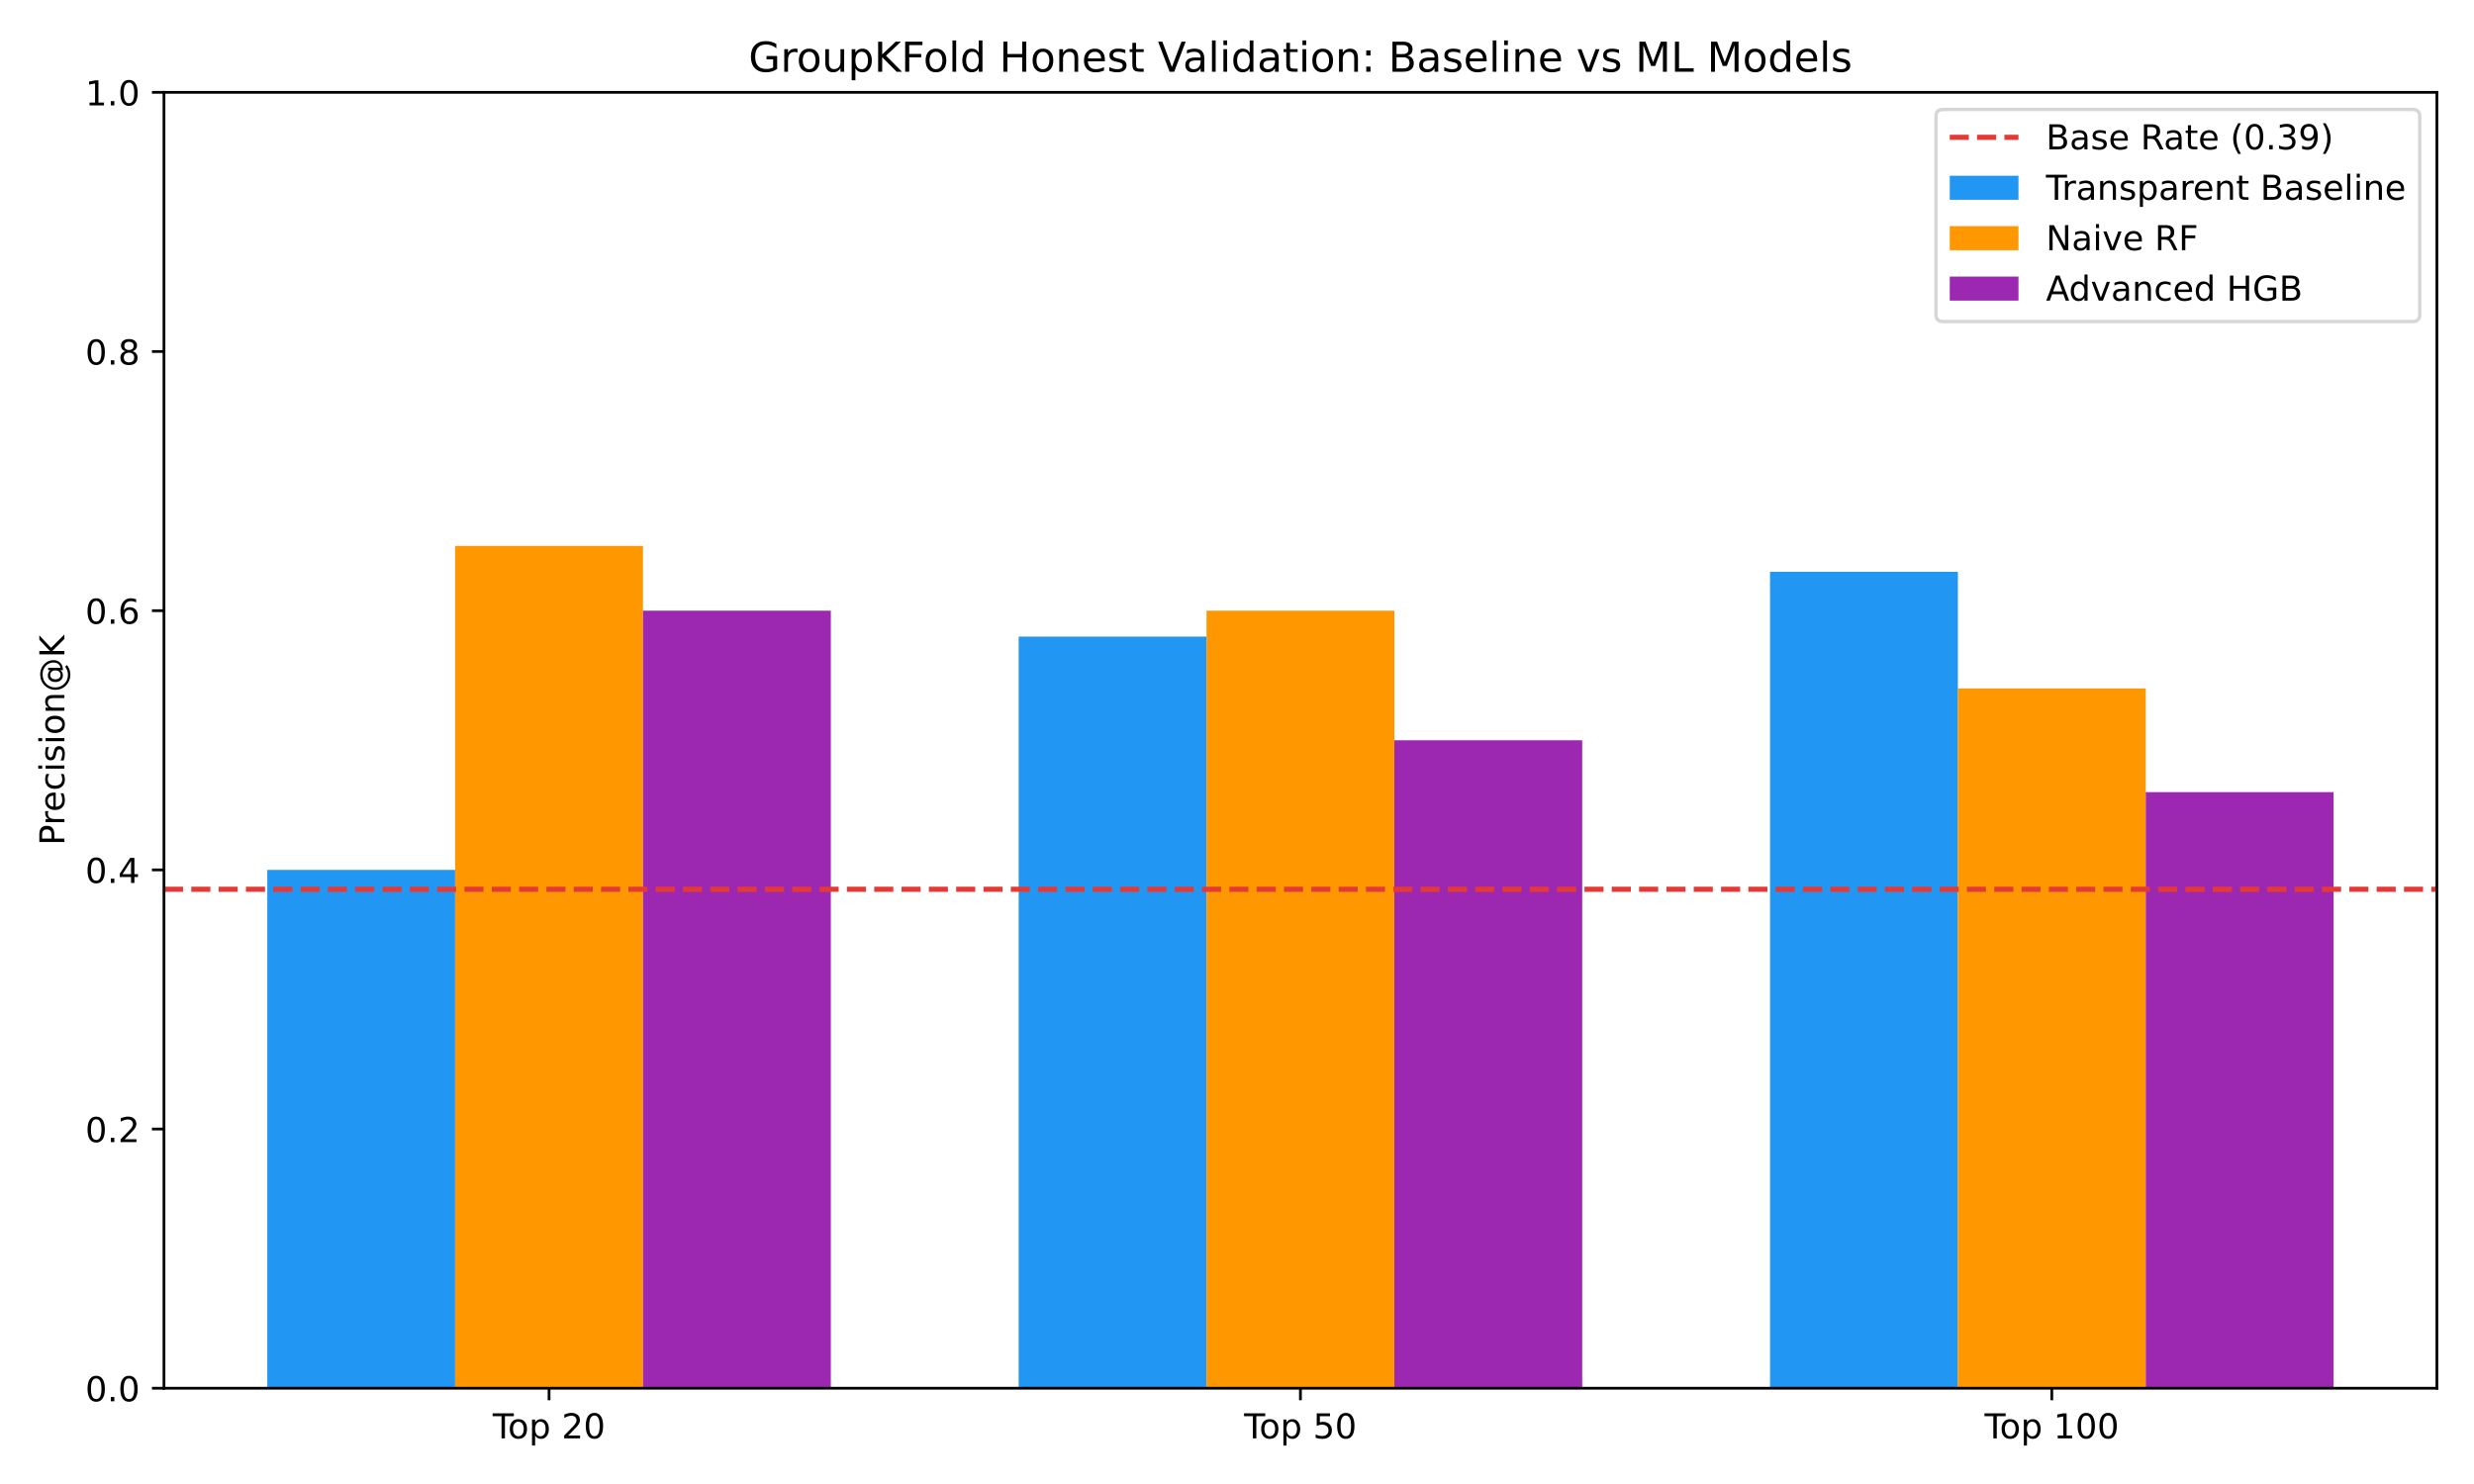
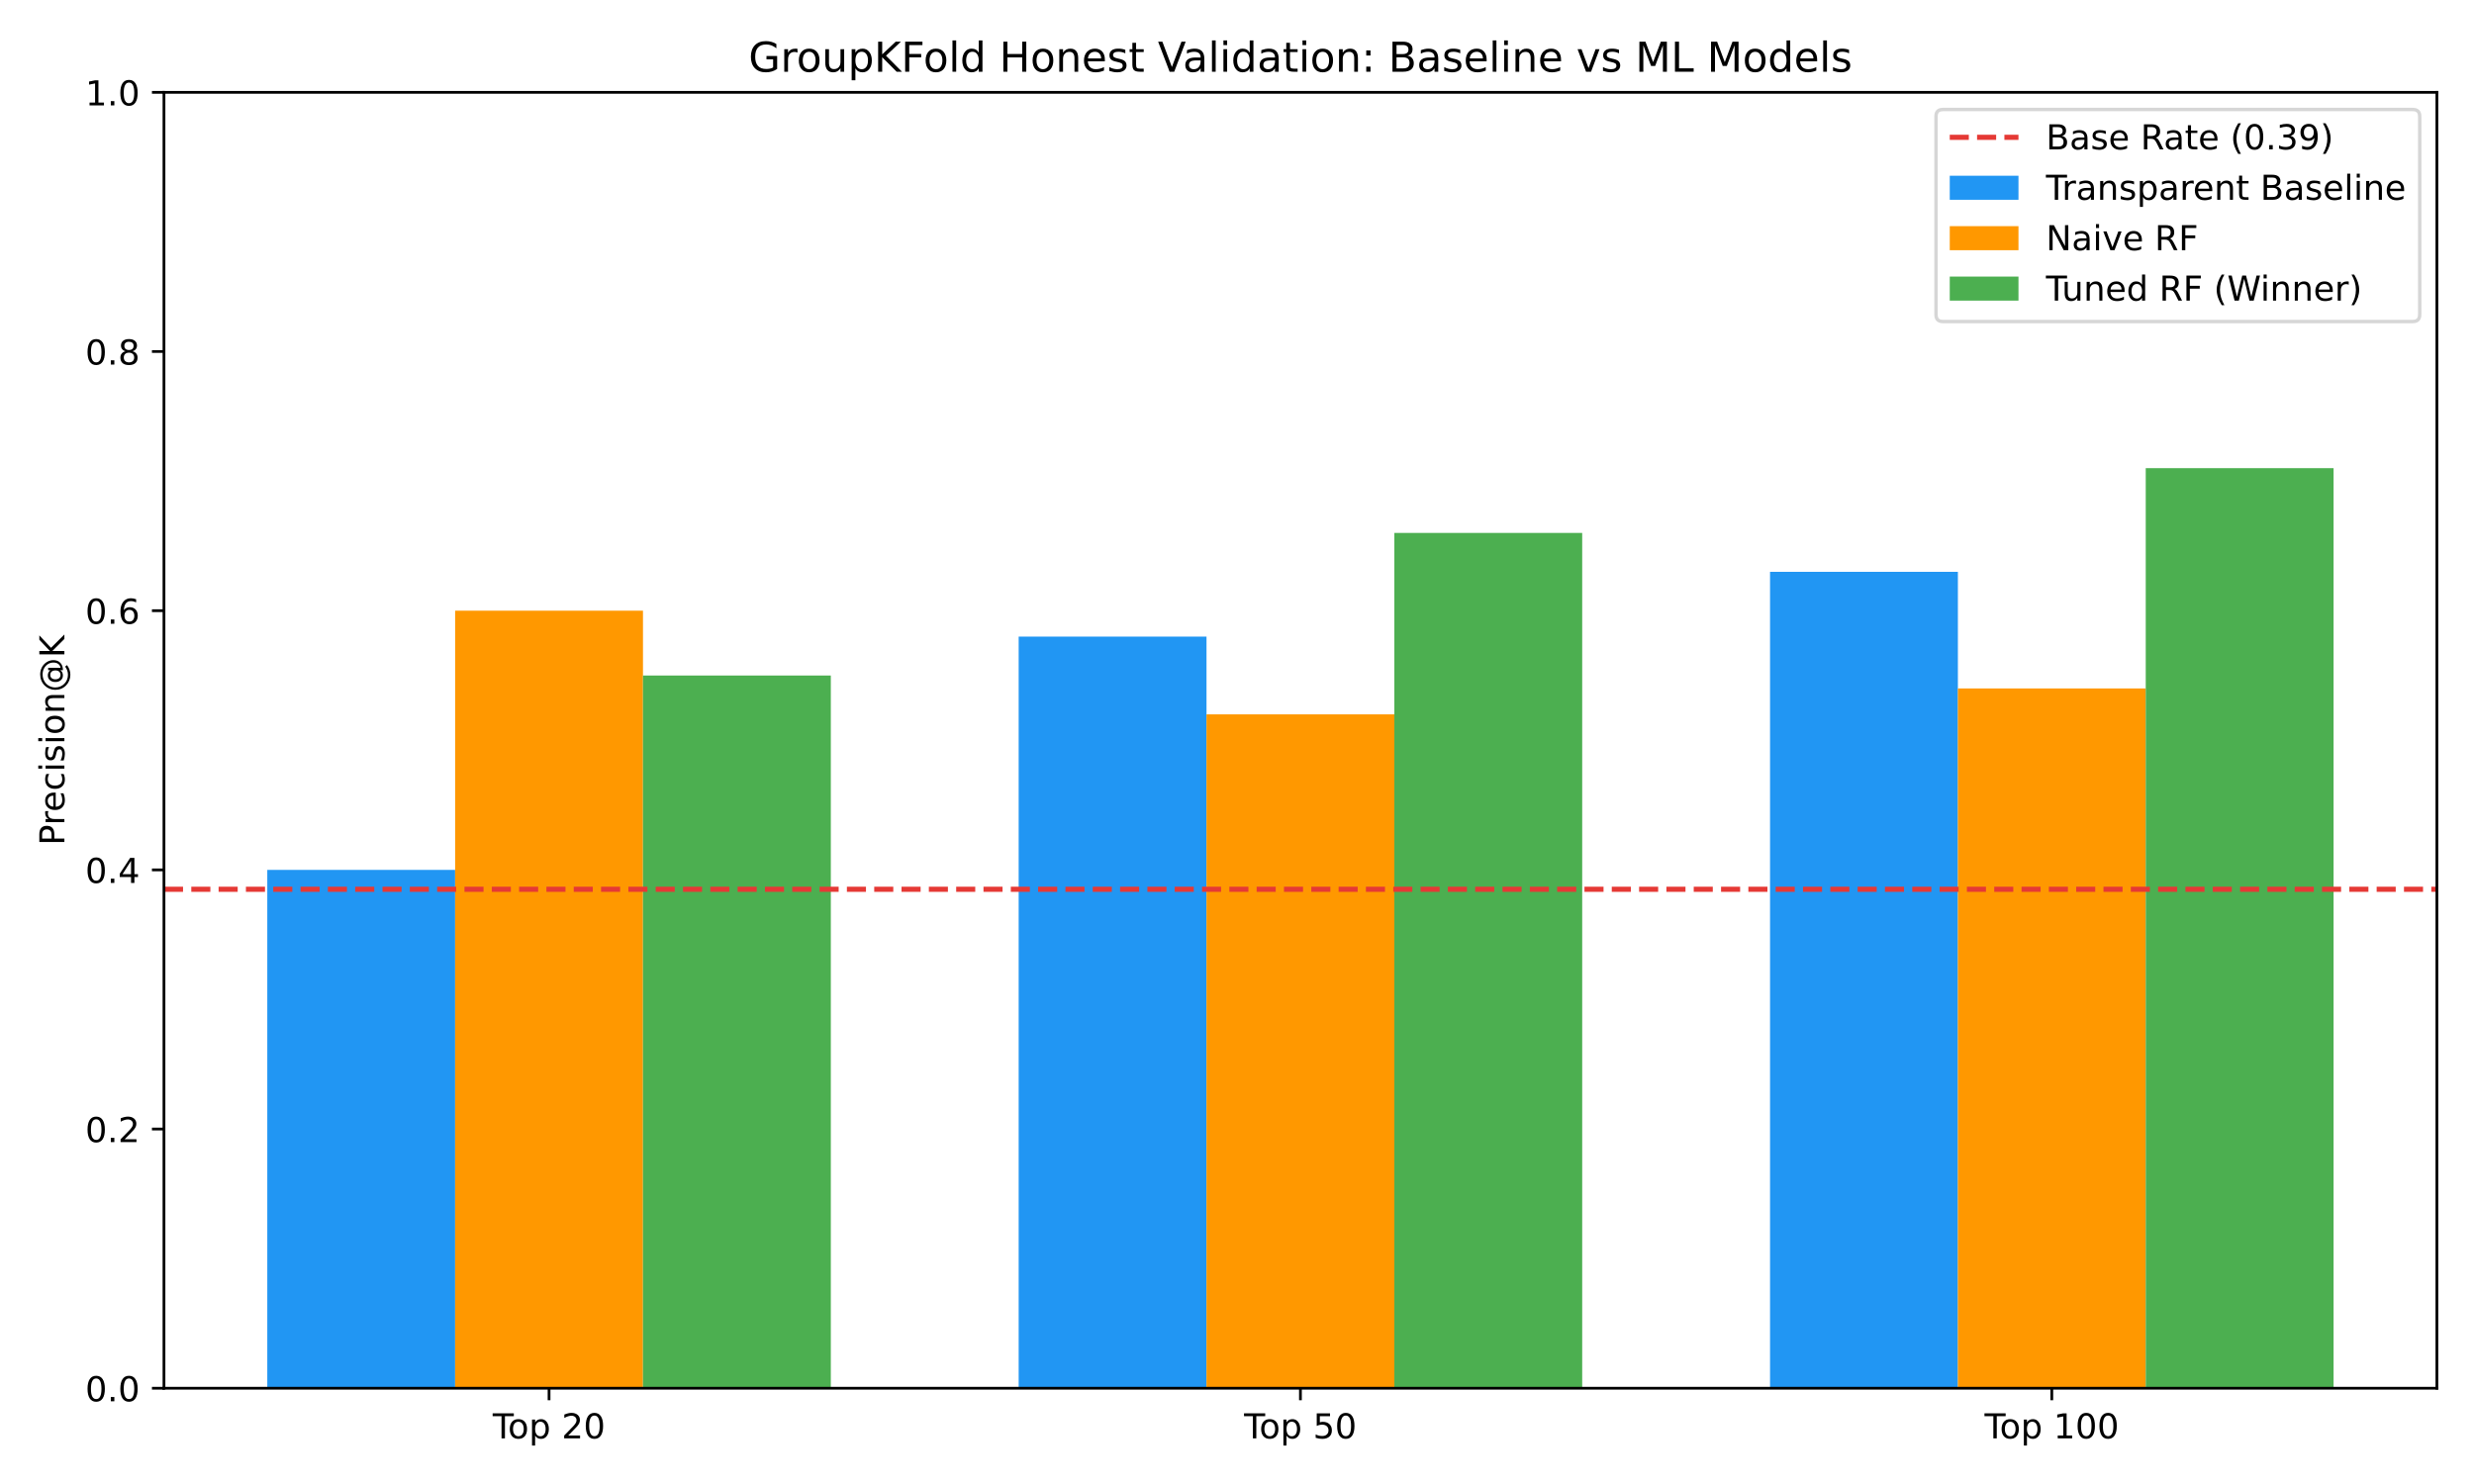
<svg xmlns="http://www.w3.org/2000/svg" xmlns:xlink="http://www.w3.org/1999/xlink" width="720pt" height="432pt" viewBox="0 0 720 432" version="1.1">
  <defs>
    <style type="text/css">*{stroke-linejoin: round; stroke-linecap: butt}</style>
  </defs>
  <g id="figure_1">
    <g id="patch_1">
      <path d="M 0 432  L 720 432  L 720 0  L 0 0  z " style="fill: #ffffff" />
    </g>
    <g id="axes_1">
      <g id="patch_2">
        <path d="M 47.72 404.12  L 709.2 404.12  L 709.2 26.88  L 47.72 26.88  z " style="fill: #ffffff" />
      </g>
      <g id="patch_3">
-         <path d="M 77.787 404.12  L 132.455 404.12  L 132.455 253.224  L 77.787 253.224  z " clip-path="url(#p6720d07860)" style="fill: #2196f3" />
+         <path d="M 77.787 404.12  L 132.455 404.12  L 132.455 253.224  L 77.787 253.224  z " clip-path="url(#p44893b37e2)" style="fill: #2196f3" />
      </g>
      <g id="patch_4">
-         <path d="M 296.458 404.12  L 351.126 404.12  L 351.126 185.321  L 296.458 185.321  z " clip-path="url(#p6720d07860)" style="fill: #2196f3" />
+         <path d="M 296.458 404.12  L 351.126 404.12  L 351.126 185.321  L 296.458 185.321  z " clip-path="url(#p44893b37e2)" style="fill: #2196f3" />
      </g>
      <g id="patch_5">
-         <path d="M 515.129 404.12  L 569.797 404.12  L 569.797 166.459  L 515.129 166.459  z " clip-path="url(#p6720d07860)" style="fill: #2196f3" />
+         <path d="M 515.129 404.12  L 569.797 404.12  L 569.797 166.459  L 515.129 166.459  z " clip-path="url(#p44893b37e2)" style="fill: #2196f3" />
      </g>
      <g id="patch_6">
-         <path d="M 132.455 404.12  L 187.123 404.12  L 187.123 158.914  L 132.455 158.914  z " clip-path="url(#p6720d07860)" style="fill: #ff9800" />
+         <path d="M 132.455 404.12  L 187.123 404.12  L 187.123 177.776  L 132.455 177.776  z " clip-path="url(#p44893b37e2)" style="fill: #ff9800" />
      </g>
      <g id="patch_7">
-         <path d="M 351.126 404.12  L 405.794 404.12  L 405.794 177.776  L 351.126 177.776  z " clip-path="url(#p6720d07860)" style="fill: #ff9800" />
+         <path d="M 351.126 404.12  L 405.794 404.12  L 405.794 207.955  L 351.126 207.955  z " clip-path="url(#p44893b37e2)" style="fill: #ff9800" />
      </g>
      <g id="patch_8">
-         <path d="M 569.797 404.12  L 624.465 404.12  L 624.465 200.41  L 569.797 200.41  z " clip-path="url(#p6720d07860)" style="fill: #ff9800" />
+         <path d="M 569.797 404.12  L 624.465 404.12  L 624.465 200.41  L 569.797 200.41  z " clip-path="url(#p44893b37e2)" style="fill: #ff9800" />
      </g>
      <g id="patch_9">
-         <path d="M 187.123 404.12  L 241.791 404.12  L 241.791 177.776  L 187.123 177.776  z " clip-path="url(#p6720d07860)" style="fill: #9c27b0" />
+         <path d="M 187.123 404.12  L 241.791 404.12  L 241.791 196.638  L 187.123 196.638  z " clip-path="url(#p44893b37e2)" style="fill: #4caf50" />
      </g>
      <g id="patch_10">
-         <path d="M 405.794 404.12  L 460.462 404.12  L 460.462 215.5  L 405.794 215.5  z " clip-path="url(#p6720d07860)" style="fill: #9c27b0" />
+         <path d="M 405.794 404.12  L 460.462 404.12  L 460.462 155.142  L 405.794 155.142  z " clip-path="url(#p44893b37e2)" style="fill: #4caf50" />
      </g>
      <g id="patch_11">
-         <path d="M 624.465 404.12  L 679.133 404.12  L 679.133 230.59  L 624.465 230.59  z " clip-path="url(#p6720d07860)" style="fill: #9c27b0" />
+         <path d="M 624.465 404.12  L 679.133 404.12  L 679.133 136.28  L 624.465 136.28  z " clip-path="url(#p44893b37e2)" style="fill: #4caf50" />
      </g>
      <g id="matplotlib.axis_1">
        <g id="xtick_1">
          <g id="line2d_1">
            <defs>
-               <path id="m9601012598" d="M 0 0  L 0 3.5  " style="stroke: #000000; stroke-width: 0.8" />
-             </defs>
-             <g>
-               <use xlink:href="#m9601012598" x="159.789" y="404.12" style="stroke: #000000; stroke-width: 0.8" />
+               <path id="m343d3f849c" d="M 0 0  L 0 3.5  " style="stroke: #000000; stroke-width: 0.8" />
+             </defs>
+             <g>
+               <use xlink:href="#m343d3f849c" x="159.789" y="404.12" style="stroke: #000000; stroke-width: 0.8" />
            </g>
          </g>
          <g id="text_1">
            <g transform="translate(143.3999 418.7184) scale(0.1 -0.1)">
              <defs>
                <path id="DejaVuSans-54" d="M -19 4666  L 3928 4666  L 3928 4134  L 2272 4134  L 2272 0  L 1638 0  L 1638 4134  L -19 4134  L -19 4666  z " transform="scale(0.015625)" />
                <path id="DejaVuSans-6f" d="M 1959 3097  Q 1497 3097 1228 2736  Q 959 2375 959 1747  Q 959 1119 1226 758  Q 1494 397 1959 397  Q 2419 397 2687 759  Q 2956 1122 2956 1747  Q 2956 2369 2687 2733  Q 2419 3097 1959 3097  z M 1959 3584  Q 2709 3584 3137 3096  Q 3566 2609 3566 1747  Q 3566 888 3137 398  Q 2709 -91 1959 -91  Q 1206 -91 779 398  Q 353 888 353 1747  Q 353 2609 779 3096  Q 1206 3584 1959 3584  z " transform="scale(0.015625)" />
                <path id="DejaVuSans-70" d="M 1159 525  L 1159 -1331  L 581 -1331  L 581 3500  L 1159 3500  L 1159 2969  Q 1341 3281 1617 3432  Q 1894 3584 2278 3584  Q 2916 3584 3314 3078  Q 3713 2572 3713 1747  Q 3713 922 3314 415  Q 2916 -91 2278 -91  Q 1894 -91 1617 61  Q 1341 213 1159 525  z M 3116 1747  Q 3116 2381 2855 2742  Q 2594 3103 2138 3103  Q 1681 3103 1420 2742  Q 1159 2381 1159 1747  Q 1159 1113 1420 752  Q 1681 391 2138 391  Q 2594 391 2855 752  Q 3116 1113 3116 1747  z " transform="scale(0.015625)" />
                <path id="DejaVuSans-20" transform="scale(0.015625)" />
                <path id="DejaVuSans-32" d="M 1228 531  L 3431 531  L 3431 0  L 469 0  L 469 531  Q 828 903 1448 1529  Q 2069 2156 2228 2338  Q 2531 2678 2651 2914  Q 2772 3150 2772 3378  Q 2772 3750 2511 3984  Q 2250 4219 1831 4219  Q 1534 4219 1204 4116  Q 875 4013 500 3803  L 500 4441  Q 881 4594 1212 4672  Q 1544 4750 1819 4750  Q 2544 4750 2975 4387  Q 3406 4025 3406 3419  Q 3406 3131 3298 2873  Q 3191 2616 2906 2266  Q 2828 2175 2409 1742  Q 1991 1309 1228 531  z " transform="scale(0.015625)" />
                <path id="DejaVuSans-30" d="M 2034 4250  Q 1547 4250 1301 3770  Q 1056 3291 1056 2328  Q 1056 1369 1301 889  Q 1547 409 2034 409  Q 2525 409 2770 889  Q 3016 1369 3016 2328  Q 3016 3291 2770 3770  Q 2525 4250 2034 4250  z M 2034 4750  Q 2819 4750 3233 4129  Q 3647 3509 3647 2328  Q 3647 1150 3233 529  Q 2819 -91 2034 -91  Q 1250 -91 836 529  Q 422 1150 422 2328  Q 422 3509 836 4129  Q 1250 4750 2034 4750  z " transform="scale(0.015625)" />
              </defs>
              <use xlink:href="#DejaVuSans-54" />
              <use xlink:href="#DejaVuSans-6f" transform="translate(44.08398 0)" />
              <use xlink:href="#DejaVuSans-70" transform="translate(105.2656 0)" />
              <use xlink:href="#DejaVuSans-20" transform="translate(168.7422 0)" />
              <use xlink:href="#DejaVuSans-32" transform="translate(200.5293 0)" />
              <use xlink:href="#DejaVuSans-30" transform="translate(264.1523 0)" />
            </g>
          </g>
        </g>
        <g id="xtick_2">
          <g id="line2d_2">
            <g>
-               <use xlink:href="#m9601012598" x="378.46" y="404.12" style="stroke: #000000; stroke-width: 0.8" />
+               <use xlink:href="#m343d3f849c" x="378.46" y="404.12" style="stroke: #000000; stroke-width: 0.8" />
            </g>
          </g>
          <g id="text_2">
            <g transform="translate(362.0709 418.7184) scale(0.1 -0.1)">
              <defs>
                <path id="DejaVuSans-35" d="M 691 4666  L 3169 4666  L 3169 4134  L 1269 4134  L 1269 2991  Q 1406 3038 1543 3061  Q 1681 3084 1819 3084  Q 2600 3084 3056 2656  Q 3513 2228 3513 1497  Q 3513 744 3044 326  Q 2575 -91 1722 -91  Q 1428 -91 1123 -41  Q 819 9 494 109  L 494 744  Q 775 591 1075 516  Q 1375 441 1709 441  Q 2250 441 2565 725  Q 2881 1009 2881 1497  Q 2881 1984 2565 2268  Q 2250 2553 1709 2553  Q 1456 2553 1204 2497  Q 953 2441 691 2322  L 691 4666  z " transform="scale(0.015625)" />
              </defs>
              <use xlink:href="#DejaVuSans-54" />
              <use xlink:href="#DejaVuSans-6f" transform="translate(44.08398 0)" />
              <use xlink:href="#DejaVuSans-70" transform="translate(105.2656 0)" />
              <use xlink:href="#DejaVuSans-20" transform="translate(168.7422 0)" />
              <use xlink:href="#DejaVuSans-35" transform="translate(200.5293 0)" />
              <use xlink:href="#DejaVuSans-30" transform="translate(264.1523 0)" />
            </g>
          </g>
        </g>
        <g id="xtick_3">
          <g id="line2d_3">
            <g>
-               <use xlink:href="#m9601012598" x="597.131" y="404.12" style="stroke: #000000; stroke-width: 0.8" />
+               <use xlink:href="#m343d3f849c" x="597.131" y="404.12" style="stroke: #000000; stroke-width: 0.8" />
            </g>
          </g>
          <g id="text_3">
            <g transform="translate(577.5608 418.7184) scale(0.1 -0.1)">
              <defs>
                <path id="DejaVuSans-31" d="M 794 531  L 1825 531  L 1825 4091  L 703 3866  L 703 4441  L 1819 4666  L 2450 4666  L 2450 531  L 3481 531  L 3481 0  L 794 0  L 794 531  z " transform="scale(0.015625)" />
              </defs>
              <use xlink:href="#DejaVuSans-54" />
              <use xlink:href="#DejaVuSans-6f" transform="translate(44.08398 0)" />
              <use xlink:href="#DejaVuSans-70" transform="translate(105.2656 0)" />
              <use xlink:href="#DejaVuSans-20" transform="translate(168.7422 0)" />
              <use xlink:href="#DejaVuSans-31" transform="translate(200.5293 0)" />
              <use xlink:href="#DejaVuSans-30" transform="translate(264.1523 0)" />
              <use xlink:href="#DejaVuSans-30" transform="translate(327.7754 0)" />
            </g>
          </g>
        </g>
      </g>
      <g id="matplotlib.axis_2">
        <g id="ytick_1">
          <g id="line2d_4">
            <defs>
-               <path id="me14767ddeb" d="M 0 0  L -3.5 0  " style="stroke: #000000; stroke-width: 0.8" />
-             </defs>
-             <g>
-               <use xlink:href="#me14767ddeb" x="47.72" y="404.12" style="stroke: #000000; stroke-width: 0.8" />
+               <path id="m980106cc9d" d="M 0 0  L -3.5 0  " style="stroke: #000000; stroke-width: 0.8" />
+             </defs>
+             <g>
+               <use xlink:href="#m980106cc9d" x="47.72" y="404.12" style="stroke: #000000; stroke-width: 0.8" />
            </g>
          </g>
          <g id="text_4">
            <g transform="translate(24.81687 407.9192) scale(0.1 -0.1)">
              <defs>
                <path id="DejaVuSans-2e" d="M 684 794  L 1344 794  L 1344 0  L 684 0  L 684 794  z " transform="scale(0.015625)" />
              </defs>
              <use xlink:href="#DejaVuSans-30" />
              <use xlink:href="#DejaVuSans-2e" transform="translate(63.62305 0)" />
              <use xlink:href="#DejaVuSans-30" transform="translate(95.41016 0)" />
            </g>
          </g>
        </g>
        <g id="ytick_2">
          <g id="line2d_5">
            <g>
-               <use xlink:href="#me14767ddeb" x="47.72" y="328.672" style="stroke: #000000; stroke-width: 0.8" />
+               <use xlink:href="#m980106cc9d" x="47.72" y="328.672" style="stroke: #000000; stroke-width: 0.8" />
            </g>
          </g>
          <g id="text_5">
            <g transform="translate(24.81687 332.4712) scale(0.1 -0.1)">
              <use xlink:href="#DejaVuSans-30" />
              <use xlink:href="#DejaVuSans-2e" transform="translate(63.62305 0)" />
              <use xlink:href="#DejaVuSans-32" transform="translate(95.41016 0)" />
            </g>
          </g>
        </g>
        <g id="ytick_3">
          <g id="line2d_6">
            <g>
-               <use xlink:href="#me14767ddeb" x="47.72" y="253.224" style="stroke: #000000; stroke-width: 0.8" />
+               <use xlink:href="#m980106cc9d" x="47.72" y="253.224" style="stroke: #000000; stroke-width: 0.8" />
            </g>
          </g>
          <g id="text_6">
            <g transform="translate(24.81687 257.0232) scale(0.1 -0.1)">
              <defs>
                <path id="DejaVuSans-34" d="M 2419 4116  L 825 1625  L 2419 1625  L 2419 4116  z M 2253 4666  L 3047 4666  L 3047 1625  L 3713 1625  L 3713 1100  L 3047 1100  L 3047 0  L 2419 0  L 2419 1100  L 313 1100  L 313 1709  L 2253 4666  z " transform="scale(0.015625)" />
              </defs>
              <use xlink:href="#DejaVuSans-30" />
              <use xlink:href="#DejaVuSans-2e" transform="translate(63.62305 0)" />
              <use xlink:href="#DejaVuSans-34" transform="translate(95.41016 0)" />
            </g>
          </g>
        </g>
        <g id="ytick_4">
          <g id="line2d_7">
            <g>
-               <use xlink:href="#me14767ddeb" x="47.72" y="177.776" style="stroke: #000000; stroke-width: 0.8" />
+               <use xlink:href="#m980106cc9d" x="47.72" y="177.776" style="stroke: #000000; stroke-width: 0.8" />
            </g>
          </g>
          <g id="text_7">
            <g transform="translate(24.81687 181.5752) scale(0.1 -0.1)">
              <defs>
                <path id="DejaVuSans-36" d="M 2113 2584  Q 1688 2584 1439 2293  Q 1191 2003 1191 1497  Q 1191 994 1439 701  Q 1688 409 2113 409  Q 2538 409 2786 701  Q 3034 994 3034 1497  Q 3034 2003 2786 2293  Q 2538 2584 2113 2584  z M 3366 4563  L 3366 3988  Q 3128 4100 2886 4159  Q 2644 4219 2406 4219  Q 1781 4219 1451 3797  Q 1122 3375 1075 2522  Q 1259 2794 1537 2939  Q 1816 3084 2150 3084  Q 2853 3084 3261 2657  Q 3669 2231 3669 1497  Q 3669 778 3244 343  Q 2819 -91 2113 -91  Q 1303 -91 875 529  Q 447 1150 447 2328  Q 447 3434 972 4092  Q 1497 4750 2381 4750  Q 2619 4750 2861 4703  Q 3103 4656 3366 4563  z " transform="scale(0.015625)" />
              </defs>
              <use xlink:href="#DejaVuSans-30" />
              <use xlink:href="#DejaVuSans-2e" transform="translate(63.62305 0)" />
              <use xlink:href="#DejaVuSans-36" transform="translate(95.41016 0)" />
            </g>
          </g>
        </g>
        <g id="ytick_5">
          <g id="line2d_8">
            <g>
-               <use xlink:href="#me14767ddeb" x="47.72" y="102.328" style="stroke: #000000; stroke-width: 0.8" />
+               <use xlink:href="#m980106cc9d" x="47.72" y="102.328" style="stroke: #000000; stroke-width: 0.8" />
            </g>
          </g>
          <g id="text_8">
            <g transform="translate(24.81687 106.1272) scale(0.1 -0.1)">
              <defs>
                <path id="DejaVuSans-38" d="M 2034 2216  Q 1584 2216 1326 1975  Q 1069 1734 1069 1313  Q 1069 891 1326 650  Q 1584 409 2034 409  Q 2484 409 2743 651  Q 3003 894 3003 1313  Q 3003 1734 2745 1975  Q 2488 2216 2034 2216  z M 1403 2484  Q 997 2584 770 2862  Q 544 3141 544 3541  Q 544 4100 942 4425  Q 1341 4750 2034 4750  Q 2731 4750 3128 4425  Q 3525 4100 3525 3541  Q 3525 3141 3298 2862  Q 3072 2584 2669 2484  Q 3125 2378 3379 2068  Q 3634 1759 3634 1313  Q 3634 634 3220 271  Q 2806 -91 2034 -91  Q 1263 -91 848 271  Q 434 634 434 1313  Q 434 1759 690 2068  Q 947 2378 1403 2484  z M 1172 3481  Q 1172 3119 1398 2916  Q 1625 2713 2034 2713  Q 2441 2713 2670 2916  Q 2900 3119 2900 3481  Q 2900 3844 2670 4047  Q 2441 4250 2034 4250  Q 1625 4250 1398 4047  Q 1172 3844 1172 3481  z " transform="scale(0.015625)" />
              </defs>
              <use xlink:href="#DejaVuSans-30" />
              <use xlink:href="#DejaVuSans-2e" transform="translate(63.62305 0)" />
              <use xlink:href="#DejaVuSans-38" transform="translate(95.41016 0)" />
            </g>
          </g>
        </g>
        <g id="ytick_6">
          <g id="line2d_9">
            <g>
-               <use xlink:href="#me14767ddeb" x="47.72" y="26.88" style="stroke: #000000; stroke-width: 0.8" />
+               <use xlink:href="#m980106cc9d" x="47.72" y="26.88" style="stroke: #000000; stroke-width: 0.8" />
            </g>
          </g>
          <g id="text_9">
            <g transform="translate(24.81687 30.67922) scale(0.1 -0.1)">
              <use xlink:href="#DejaVuSans-31" />
              <use xlink:href="#DejaVuSans-2e" transform="translate(63.62305 0)" />
              <use xlink:href="#DejaVuSans-30" transform="translate(95.41016 0)" />
            </g>
          </g>
        </g>
        <g id="text_10">
          <g transform="translate(18.73719 246.0859) rotate(-90) scale(0.1 -0.1)">
            <defs>
              <path id="DejaVuSans-50" d="M 1259 4147  L 1259 2394  L 2053 2394  Q 2494 2394 2734 2622  Q 2975 2850 2975 3272  Q 2975 3691 2734 3919  Q 2494 4147 2053 4147  L 1259 4147  z M 628 4666  L 2053 4666  Q 2838 4666 3239 4311  Q 3641 3956 3641 3272  Q 3641 2581 3239 2228  Q 2838 1875 2053 1875  L 1259 1875  L 1259 0  L 628 0  L 628 4666  z " transform="scale(0.015625)" />
              <path id="DejaVuSans-72" d="M 2631 2963  Q 2534 3019 2420 3045  Q 2306 3072 2169 3072  Q 1681 3072 1420 2755  Q 1159 2438 1159 1844  L 1159 0  L 581 0  L 581 3500  L 1159 3500  L 1159 2956  Q 1341 3275 1631 3429  Q 1922 3584 2338 3584  Q 2397 3584 2469 3576  Q 2541 3569 2628 3553  L 2631 2963  z " transform="scale(0.015625)" />
              <path id="DejaVuSans-65" d="M 3597 1894  L 3597 1613  L 953 1613  Q 991 1019 1311 708  Q 1631 397 2203 397  Q 2534 397 2845 478  Q 3156 559 3463 722  L 3463 178  Q 3153 47 2828 -22  Q 2503 -91 2169 -91  Q 1331 -91 842 396  Q 353 884 353 1716  Q 353 2575 817 3079  Q 1281 3584 2069 3584  Q 2775 3584 3186 3129  Q 3597 2675 3597 1894  z M 3022 2063  Q 3016 2534 2758 2815  Q 2500 3097 2075 3097  Q 1594 3097 1305 2825  Q 1016 2553 972 2059  L 3022 2063  z " transform="scale(0.015625)" />
              <path id="DejaVuSans-63" d="M 3122 3366  L 3122 2828  Q 2878 2963 2633 3030  Q 2388 3097 2138 3097  Q 1578 3097 1268 2742  Q 959 2388 959 1747  Q 959 1106 1268 751  Q 1578 397 2138 397  Q 2388 397 2633 464  Q 2878 531 3122 666  L 3122 134  Q 2881 22 2623 -34  Q 2366 -91 2075 -91  Q 1284 -91 818 406  Q 353 903 353 1747  Q 353 2603 823 3093  Q 1294 3584 2113 3584  Q 2378 3584 2631 3529  Q 2884 3475 3122 3366  z " transform="scale(0.015625)" />
              <path id="DejaVuSans-69" d="M 603 3500  L 1178 3500  L 1178 0  L 603 0  L 603 3500  z M 603 4863  L 1178 4863  L 1178 4134  L 603 4134  L 603 4863  z " transform="scale(0.015625)" />
              <path id="DejaVuSans-73" d="M 2834 3397  L 2834 2853  Q 2591 2978 2328 3040  Q 2066 3103 1784 3103  Q 1356 3103 1142 2972  Q 928 2841 928 2578  Q 928 2378 1081 2264  Q 1234 2150 1697 2047  L 1894 2003  Q 2506 1872 2764 1633  Q 3022 1394 3022 966  Q 3022 478 2636 193  Q 2250 -91 1575 -91  Q 1294 -91 989 -36  Q 684 19 347 128  L 347 722  Q 666 556 975 473  Q 1284 391 1588 391  Q 1994 391 2212 530  Q 2431 669 2431 922  Q 2431 1156 2273 1281  Q 2116 1406 1581 1522  L 1381 1569  Q 847 1681 609 1914  Q 372 2147 372 2553  Q 372 3047 722 3315  Q 1072 3584 1716 3584  Q 2034 3584 2315 3537  Q 2597 3491 2834 3397  z " transform="scale(0.015625)" />
              <path id="DejaVuSans-6e" d="M 3513 2113  L 3513 0  L 2938 0  L 2938 2094  Q 2938 2591 2744 2837  Q 2550 3084 2163 3084  Q 1697 3084 1428 2787  Q 1159 2491 1159 1978  L 1159 0  L 581 0  L 581 3500  L 1159 3500  L 1159 2956  Q 1366 3272 1645 3428  Q 1925 3584 2291 3584  Q 2894 3584 3203 3211  Q 3513 2838 3513 2113  z " transform="scale(0.015625)" />
              <path id="DejaVuSans-40" d="M 2381 1678  Q 2381 1231 2603 976  Q 2825 722 3213 722  Q 3597 722 3817 978  Q 4038 1234 4038 1678  Q 4038 2116 3813 2373  Q 3588 2631 3206 2631  Q 2828 2631 2604 2375  Q 2381 2119 2381 1678  z M 4084 744  Q 3897 503 3655 389  Q 3413 275 3091 275  Q 2553 275 2217 664  Q 1881 1053 1881 1678  Q 1881 2303 2218 2693  Q 2556 3084 3091 3084  Q 3413 3084 3656 2967  Q 3900 2850 4084 2613  L 4084 3022  L 4531 3022  L 4531 722  Q 4988 791 5245 1139  Q 5503 1488 5503 2041  Q 5503 2375 5404 2669  Q 5306 2963 5106 3213  Q 4781 3622 4314 3839  Q 3847 4056 3297 4056  Q 2913 4056 2559 3954  Q 2206 3853 1906 3653  Q 1416 3334 1139 2817  Q 863 2300 863 1697  Q 863 1200 1042 765  Q 1222 331 1563 0  Q 1891 -325 2322 -495  Q 2753 -666 3244 -666  Q 3647 -666 4036 -530  Q 4425 -394 4750 -141  L 5031 -488  Q 4641 -791 4180 -952  Q 3719 -1113 3244 -1113  Q 2666 -1113 2153 -908  Q 1641 -703 1241 -313  Q 841 78 631 592  Q 422 1106 422 1697  Q 422 2266 634 2781  Q 847 3297 1241 3688  Q 1644 4084 2172 4295  Q 2700 4506 3291 4506  Q 3953 4506 4520 4234  Q 5088 3963 5472 3463  Q 5706 3156 5829 2797  Q 5953 2438 5953 2053  Q 5953 1231 5456 756  Q 4959 281 4084 263  L 4084 744  z " transform="scale(0.015625)" />
              <path id="DejaVuSans-4b" d="M 628 4666  L 1259 4666  L 1259 2694  L 3353 4666  L 4166 4666  L 1850 2491  L 4331 0  L 3500 0  L 1259 2247  L 1259 0  L 628 0  L 628 4666  z " transform="scale(0.015625)" />
            </defs>
            <use xlink:href="#DejaVuSans-50" />
            <use xlink:href="#DejaVuSans-72" transform="translate(58.55273 0)" />
            <use xlink:href="#DejaVuSans-65" transform="translate(97.41602 0)" />
            <use xlink:href="#DejaVuSans-63" transform="translate(158.9395 0)" />
            <use xlink:href="#DejaVuSans-69" transform="translate(213.9199 0)" />
            <use xlink:href="#DejaVuSans-73" transform="translate(241.7031 0)" />
            <use xlink:href="#DejaVuSans-69" transform="translate(293.8027 0)" />
            <use xlink:href="#DejaVuSans-6f" transform="translate(321.5859 0)" />
            <use xlink:href="#DejaVuSans-6e" transform="translate(382.7676 0)" />
            <use xlink:href="#DejaVuSans-40" transform="translate(446.1465 0)" />
            <use xlink:href="#DejaVuSans-4b" transform="translate(546.1465 0)" />
          </g>
        </g>
      </g>
      <g id="line2d_10">
-         <path d="M 47.72 258.88  L 709.2 258.88  " clip-path="url(#p6720d07860)" style="fill: none; stroke-dasharray: 5.55,2.4; stroke-dashoffset: 0; stroke: #e53935; stroke-width: 1.5" />
+         <path d="M 47.72 258.88  L 709.2 258.88  " clip-path="url(#p44893b37e2)" style="fill: none; stroke-dasharray: 5.55,2.4; stroke-dashoffset: 0; stroke: #e53935; stroke-width: 1.5" />
      </g>
      <g id="patch_12">
        <path d="M 47.72 404.12  L 47.72 26.88  " style="fill: none; stroke: #000000; stroke-width: 0.8; stroke-linejoin: miter; stroke-linecap: square" />
      </g>
      <g id="patch_13">
        <path d="M 709.2 404.12  L 709.2 26.88  " style="fill: none; stroke: #000000; stroke-width: 0.8; stroke-linejoin: miter; stroke-linecap: square" />
      </g>
      <g id="patch_14">
        <path d="M 47.72 404.12  L 709.2 404.12  " style="fill: none; stroke: #000000; stroke-width: 0.8; stroke-linejoin: miter; stroke-linecap: square" />
      </g>
      <g id="patch_15">
        <path d="M 47.72 26.88  L 709.2 26.88  " style="fill: none; stroke: #000000; stroke-width: 0.8; stroke-linejoin: miter; stroke-linecap: square" />
      </g>
      <g id="text_11">
        <g transform="translate(217.8569 20.88) scale(0.12 -0.12)">
          <defs>
            <path id="DejaVuSans-47" d="M 3809 666  L 3809 1919  L 2778 1919  L 2778 2438  L 4434 2438  L 4434 434  Q 4069 175 3628 42  Q 3188 -91 2688 -91  Q 1594 -91 976 548  Q 359 1188 359 2328  Q 359 3472 976 4111  Q 1594 4750 2688 4750  Q 3144 4750 3555 4637  Q 3966 4525 4313 4306  L 4313 3634  Q 3963 3931 3569 4081  Q 3175 4231 2741 4231  Q 1884 4231 1454 3753  Q 1025 3275 1025 2328  Q 1025 1384 1454 906  Q 1884 428 2741 428  Q 3075 428 3337 486  Q 3600 544 3809 666  z " transform="scale(0.015625)" />
            <path id="DejaVuSans-75" d="M 544 1381  L 544 3500  L 1119 3500  L 1119 1403  Q 1119 906 1312 657  Q 1506 409 1894 409  Q 2359 409 2629 706  Q 2900 1003 2900 1516  L 2900 3500  L 3475 3500  L 3475 0  L 2900 0  L 2900 538  Q 2691 219 2414 64  Q 2138 -91 1772 -91  Q 1169 -91 856 284  Q 544 659 544 1381  z M 1991 3584  L 1991 3584  z " transform="scale(0.015625)" />
            <path id="DejaVuSans-46" d="M 628 4666  L 3309 4666  L 3309 4134  L 1259 4134  L 1259 2759  L 3109 2759  L 3109 2228  L 1259 2228  L 1259 0  L 628 0  L 628 4666  z " transform="scale(0.015625)" />
            <path id="DejaVuSans-6c" d="M 603 4863  L 1178 4863  L 1178 0  L 603 0  L 603 4863  z " transform="scale(0.015625)" />
            <path id="DejaVuSans-64" d="M 2906 2969  L 2906 4863  L 3481 4863  L 3481 0  L 2906 0  L 2906 525  Q 2725 213 2448 61  Q 2172 -91 1784 -91  Q 1150 -91 751 415  Q 353 922 353 1747  Q 353 2572 751 3078  Q 1150 3584 1784 3584  Q 2172 3584 2448 3432  Q 2725 3281 2906 2969  z M 947 1747  Q 947 1113 1208 752  Q 1469 391 1925 391  Q 2381 391 2643 752  Q 2906 1113 2906 1747  Q 2906 2381 2643 2742  Q 2381 3103 1925 3103  Q 1469 3103 1208 2742  Q 947 2381 947 1747  z " transform="scale(0.015625)" />
            <path id="DejaVuSans-48" d="M 628 4666  L 1259 4666  L 1259 2753  L 3553 2753  L 3553 4666  L 4184 4666  L 4184 0  L 3553 0  L 3553 2222  L 1259 2222  L 1259 0  L 628 0  L 628 4666  z " transform="scale(0.015625)" />
            <path id="DejaVuSans-74" d="M 1172 4494  L 1172 3500  L 2356 3500  L 2356 3053  L 1172 3053  L 1172 1153  Q 1172 725 1289 603  Q 1406 481 1766 481  L 2356 481  L 2356 0  L 1766 0  Q 1100 0 847 248  Q 594 497 594 1153  L 594 3053  L 172 3053  L 172 3500  L 594 3500  L 594 4494  L 1172 4494  z " transform="scale(0.015625)" />
            <path id="DejaVuSans-56" d="M 1831 0  L 50 4666  L 709 4666  L 2188 738  L 3669 4666  L 4325 4666  L 2547 0  L 1831 0  z " transform="scale(0.015625)" />
            <path id="DejaVuSans-61" d="M 2194 1759  Q 1497 1759 1228 1600  Q 959 1441 959 1056  Q 959 750 1161 570  Q 1363 391 1709 391  Q 2188 391 2477 730  Q 2766 1069 2766 1631  L 2766 1759  L 2194 1759  z M 3341 1997  L 3341 0  L 2766 0  L 2766 531  Q 2569 213 2275 61  Q 1981 -91 1556 -91  Q 1019 -91 701 211  Q 384 513 384 1019  Q 384 1609 779 1909  Q 1175 2209 1959 2209  L 2766 2209  L 2766 2266  Q 2766 2663 2505 2880  Q 2244 3097 1772 3097  Q 1472 3097 1187 3025  Q 903 2953 641 2809  L 641 3341  Q 956 3463 1253 3523  Q 1550 3584 1831 3584  Q 2591 3584 2966 3190  Q 3341 2797 3341 1997  z " transform="scale(0.015625)" />
            <path id="DejaVuSans-3a" d="M 750 794  L 1409 794  L 1409 0  L 750 0  L 750 794  z M 750 3309  L 1409 3309  L 1409 2516  L 750 2516  L 750 3309  z " transform="scale(0.015625)" />
            <path id="DejaVuSans-42" d="M 1259 2228  L 1259 519  L 2272 519  Q 2781 519 3026 730  Q 3272 941 3272 1375  Q 3272 1813 3026 2020  Q 2781 2228 2272 2228  L 1259 2228  z M 1259 4147  L 1259 2741  L 2194 2741  Q 2656 2741 2882 2914  Q 3109 3088 3109 3444  Q 3109 3797 2882 3972  Q 2656 4147 2194 4147  L 1259 4147  z M 628 4666  L 2241 4666  Q 2963 4666 3353 4366  Q 3744 4066 3744 3513  Q 3744 3084 3544 2831  Q 3344 2578 2956 2516  Q 3422 2416 3680 2098  Q 3938 1781 3938 1306  Q 3938 681 3513 340  Q 3088 0 2303 0  L 628 0  L 628 4666  z " transform="scale(0.015625)" />
            <path id="DejaVuSans-76" d="M 191 3500  L 800 3500  L 1894 563  L 2988 3500  L 3597 3500  L 2284 0  L 1503 0  L 191 3500  z " transform="scale(0.015625)" />
            <path id="DejaVuSans-4d" d="M 628 4666  L 1569 4666  L 2759 1491  L 3956 4666  L 4897 4666  L 4897 0  L 4281 0  L 4281 4097  L 3078 897  L 2444 897  L 1241 4097  L 1241 0  L 628 0  L 628 4666  z " transform="scale(0.015625)" />
            <path id="DejaVuSans-4c" d="M 628 4666  L 1259 4666  L 1259 531  L 3531 531  L 3531 0  L 628 0  L 628 4666  z " transform="scale(0.015625)" />
          </defs>
          <use xlink:href="#DejaVuSans-47" />
          <use xlink:href="#DejaVuSans-72" transform="translate(77.49023 0)" />
          <use xlink:href="#DejaVuSans-6f" transform="translate(116.3535 0)" />
          <use xlink:href="#DejaVuSans-75" transform="translate(177.5352 0)" />
          <use xlink:href="#DejaVuSans-70" transform="translate(240.9141 0)" />
          <use xlink:href="#DejaVuSans-4b" transform="translate(304.3906 0)" />
          <use xlink:href="#DejaVuSans-46" transform="translate(369.9668 0)" />
          <use xlink:href="#DejaVuSans-6f" transform="translate(423.8613 0)" />
          <use xlink:href="#DejaVuSans-6c" transform="translate(485.043 0)" />
          <use xlink:href="#DejaVuSans-64" transform="translate(512.8262 0)" />
          <use xlink:href="#DejaVuSans-20" transform="translate(576.3027 0)" />
          <use xlink:href="#DejaVuSans-48" transform="translate(608.0898 0)" />
          <use xlink:href="#DejaVuSans-6f" transform="translate(683.2852 0)" />
          <use xlink:href="#DejaVuSans-6e" transform="translate(744.4668 0)" />
          <use xlink:href="#DejaVuSans-65" transform="translate(807.8457 0)" />
          <use xlink:href="#DejaVuSans-73" transform="translate(869.3691 0)" />
          <use xlink:href="#DejaVuSans-74" transform="translate(921.4688 0)" />
          <use xlink:href="#DejaVuSans-20" transform="translate(960.6777 0)" />
          <use xlink:href="#DejaVuSans-56" transform="translate(992.4648 0)" />
          <use xlink:href="#DejaVuSans-61" transform="translate(1053.123 0)" />
          <use xlink:href="#DejaVuSans-6c" transform="translate(1114.402 0)" />
          <use xlink:href="#DejaVuSans-69" transform="translate(1142.186 0)" />
          <use xlink:href="#DejaVuSans-64" transform="translate(1169.969 0)" />
          <use xlink:href="#DejaVuSans-61" transform="translate(1233.445 0)" />
          <use xlink:href="#DejaVuSans-74" transform="translate(1294.725 0)" />
          <use xlink:href="#DejaVuSans-69" transform="translate(1333.934 0)" />
          <use xlink:href="#DejaVuSans-6f" transform="translate(1361.717 0)" />
          <use xlink:href="#DejaVuSans-6e" transform="translate(1422.898 0)" />
          <use xlink:href="#DejaVuSans-3a" transform="translate(1486.277 0)" />
          <use xlink:href="#DejaVuSans-20" transform="translate(1519.969 0)" />
          <use xlink:href="#DejaVuSans-42" transform="translate(1551.756 0)" />
          <use xlink:href="#DejaVuSans-61" transform="translate(1620.359 0)" />
          <use xlink:href="#DejaVuSans-73" transform="translate(1681.639 0)" />
          <use xlink:href="#DejaVuSans-65" transform="translate(1733.738 0)" />
          <use xlink:href="#DejaVuSans-6c" transform="translate(1795.262 0)" />
          <use xlink:href="#DejaVuSans-69" transform="translate(1823.045 0)" />
          <use xlink:href="#DejaVuSans-6e" transform="translate(1850.828 0)" />
          <use xlink:href="#DejaVuSans-65" transform="translate(1914.207 0)" />
          <use xlink:href="#DejaVuSans-20" transform="translate(1975.73 0)" />
          <use xlink:href="#DejaVuSans-76" transform="translate(2007.518 0)" />
          <use xlink:href="#DejaVuSans-73" transform="translate(2066.697 0)" />
          <use xlink:href="#DejaVuSans-20" transform="translate(2118.797 0)" />
          <use xlink:href="#DejaVuSans-4d" transform="translate(2150.584 0)" />
          <use xlink:href="#DejaVuSans-4c" transform="translate(2236.863 0)" />
          <use xlink:href="#DejaVuSans-20" transform="translate(2292.576 0)" />
          <use xlink:href="#DejaVuSans-4d" transform="translate(2324.363 0)" />
          <use xlink:href="#DejaVuSans-6f" transform="translate(2410.643 0)" />
          <use xlink:href="#DejaVuSans-64" transform="translate(2471.824 0)" />
          <use xlink:href="#DejaVuSans-65" transform="translate(2535.301 0)" />
          <use xlink:href="#DejaVuSans-6c" transform="translate(2596.824 0)" />
          <use xlink:href="#DejaVuSans-73" transform="translate(2624.607 0)" />
        </g>
      </g>
      <g id="legend_1">
        <g id="patch_16">
          <path d="M 565.431 93.593  L 702.2 93.593  Q 704.2 93.593 704.2 91.593  L 704.2 33.88  Q 704.2 31.88 702.2 31.88  L 565.431 31.88  Q 563.431 31.88 563.431 33.88  L 563.431 91.593  Q 563.431 93.593 565.431 93.593  z " style="fill: #ffffff; opacity: 0.8; stroke: #cccccc; stroke-linejoin: miter" />
        </g>
        <g id="line2d_11">
          <path d="M 567.431 39.978  L 577.431 39.978  L 587.431 39.978  " style="fill: none; stroke-dasharray: 5.55,2.4; stroke-dashoffset: 0; stroke: #e53935; stroke-width: 1.5" />
        </g>
        <g id="text_12">
          <g transform="translate(595.4312 43.47844) scale(0.1 -0.1)">
            <defs>
              <path id="DejaVuSans-52" d="M 2841 2188  Q 3044 2119 3236 1894  Q 3428 1669 3622 1275  L 4263 0  L 3584 0  L 2988 1197  Q 2756 1666 2539 1819  Q 2322 1972 1947 1972  L 1259 1972  L 1259 0  L 628 0  L 628 4666  L 2053 4666  Q 2853 4666 3247 4331  Q 3641 3997 3641 3322  Q 3641 2881 3436 2590  Q 3231 2300 2841 2188  z M 1259 4147  L 1259 2491  L 2053 2491  Q 2509 2491 2742 2702  Q 2975 2913 2975 3322  Q 2975 3731 2742 3939  Q 2509 4147 2053 4147  L 1259 4147  z " transform="scale(0.015625)" />
              <path id="DejaVuSans-28" d="M 1984 4856  Q 1566 4138 1362 3434  Q 1159 2731 1159 2009  Q 1159 1288 1364 580  Q 1569 -128 1984 -844  L 1484 -844  Q 1016 -109 783 600  Q 550 1309 550 2009  Q 550 2706 781 3412  Q 1013 4119 1484 4856  L 1984 4856  z " transform="scale(0.015625)" />
              <path id="DejaVuSans-33" d="M 2597 2516  Q 3050 2419 3304 2112  Q 3559 1806 3559 1356  Q 3559 666 3084 287  Q 2609 -91 1734 -91  Q 1441 -91 1130 -33  Q 819 25 488 141  L 488 750  Q 750 597 1062 519  Q 1375 441 1716 441  Q 2309 441 2620 675  Q 2931 909 2931 1356  Q 2931 1769 2642 2001  Q 2353 2234 1838 2234  L 1294 2234  L 1294 2753  L 1863 2753  Q 2328 2753 2575 2939  Q 2822 3125 2822 3475  Q 2822 3834 2567 4026  Q 2313 4219 1838 4219  Q 1578 4219 1281 4162  Q 984 4106 628 3988  L 628 4550  Q 988 4650 1302 4700  Q 1616 4750 1894 4750  Q 2613 4750 3031 4423  Q 3450 4097 3450 3541  Q 3450 3153 3228 2886  Q 3006 2619 2597 2516  z " transform="scale(0.015625)" />
              <path id="DejaVuSans-39" d="M 703 97  L 703 672  Q 941 559 1184 500  Q 1428 441 1663 441  Q 2288 441 2617 861  Q 2947 1281 2994 2138  Q 2813 1869 2534 1725  Q 2256 1581 1919 1581  Q 1219 1581 811 2004  Q 403 2428 403 3163  Q 403 3881 828 4315  Q 1253 4750 1959 4750  Q 2769 4750 3195 4129  Q 3622 3509 3622 2328  Q 3622 1225 3098 567  Q 2575 -91 1691 -91  Q 1453 -91 1209 -44  Q 966 3 703 97  z M 1959 2075  Q 2384 2075 2632 2365  Q 2881 2656 2881 3163  Q 2881 3666 2632 3958  Q 2384 4250 1959 4250  Q 1534 4250 1286 3958  Q 1038 3666 1038 3163  Q 1038 2656 1286 2365  Q 1534 2075 1959 2075  z " transform="scale(0.015625)" />
              <path id="DejaVuSans-29" d="M 513 4856  L 1013 4856  Q 1481 4119 1714 3412  Q 1947 2706 1947 2009  Q 1947 1309 1714 600  Q 1481 -109 1013 -844  L 513 -844  Q 928 -128 1133 580  Q 1338 1288 1338 2009  Q 1338 2731 1133 3434  Q 928 4138 513 4856  z " transform="scale(0.015625)" />
            </defs>
            <use xlink:href="#DejaVuSans-42" />
            <use xlink:href="#DejaVuSans-61" transform="translate(68.60352 0)" />
            <use xlink:href="#DejaVuSans-73" transform="translate(129.8828 0)" />
            <use xlink:href="#DejaVuSans-65" transform="translate(181.9824 0)" />
            <use xlink:href="#DejaVuSans-20" transform="translate(243.5059 0)" />
            <use xlink:href="#DejaVuSans-52" transform="translate(275.293 0)" />
            <use xlink:href="#DejaVuSans-61" transform="translate(342.5254 0)" />
            <use xlink:href="#DejaVuSans-74" transform="translate(403.8047 0)" />
            <use xlink:href="#DejaVuSans-65" transform="translate(443.0137 0)" />
            <use xlink:href="#DejaVuSans-20" transform="translate(504.5371 0)" />
            <use xlink:href="#DejaVuSans-28" transform="translate(536.3242 0)" />
            <use xlink:href="#DejaVuSans-30" transform="translate(575.3379 0)" />
            <use xlink:href="#DejaVuSans-2e" transform="translate(638.9609 0)" />
            <use xlink:href="#DejaVuSans-33" transform="translate(670.748 0)" />
            <use xlink:href="#DejaVuSans-39" transform="translate(734.3711 0)" />
            <use xlink:href="#DejaVuSans-29" transform="translate(797.9941 0)" />
          </g>
        </g>
        <g id="patch_17">
          <path d="M 567.431 58.157  L 587.431 58.157  L 587.431 51.157  L 567.431 51.157  z " style="fill: #2196f3" />
        </g>
        <g id="text_13">
          <g transform="translate(595.4312 58.15656) scale(0.1 -0.1)">
            <use xlink:href="#DejaVuSans-54" />
            <use xlink:href="#DejaVuSans-72" transform="translate(46.33398 0)" />
            <use xlink:href="#DejaVuSans-61" transform="translate(87.44727 0)" />
            <use xlink:href="#DejaVuSans-6e" transform="translate(148.7266 0)" />
            <use xlink:href="#DejaVuSans-73" transform="translate(212.1055 0)" />
            <use xlink:href="#DejaVuSans-70" transform="translate(264.2051 0)" />
            <use xlink:href="#DejaVuSans-61" transform="translate(327.6816 0)" />
            <use xlink:href="#DejaVuSans-72" transform="translate(388.9609 0)" />
            <use xlink:href="#DejaVuSans-65" transform="translate(427.8242 0)" />
            <use xlink:href="#DejaVuSans-6e" transform="translate(489.3477 0)" />
            <use xlink:href="#DejaVuSans-74" transform="translate(552.7266 0)" />
            <use xlink:href="#DejaVuSans-20" transform="translate(591.9355 0)" />
            <use xlink:href="#DejaVuSans-42" transform="translate(623.7227 0)" />
            <use xlink:href="#DejaVuSans-61" transform="translate(692.3262 0)" />
            <use xlink:href="#DejaVuSans-73" transform="translate(753.6055 0)" />
            <use xlink:href="#DejaVuSans-65" transform="translate(805.7051 0)" />
            <use xlink:href="#DejaVuSans-6c" transform="translate(867.2285 0)" />
            <use xlink:href="#DejaVuSans-69" transform="translate(895.0117 0)" />
            <use xlink:href="#DejaVuSans-6e" transform="translate(922.7949 0)" />
            <use xlink:href="#DejaVuSans-65" transform="translate(986.1738 0)" />
          </g>
        </g>
        <g id="patch_18">
          <path d="M 567.431 72.835  L 587.431 72.835  L 587.431 65.835  L 567.431 65.835  z " style="fill: #ff9800" />
        </g>
        <g id="text_14">
          <g transform="translate(595.4312 72.83469) scale(0.1 -0.1)">
            <defs>
              <path id="DejaVuSans-4e" d="M 628 4666  L 1478 4666  L 3547 763  L 3547 4666  L 4159 4666  L 4159 0  L 3309 0  L 1241 3903  L 1241 0  L 628 0  L 628 4666  z " transform="scale(0.015625)" />
            </defs>
            <use xlink:href="#DejaVuSans-4e" />
            <use xlink:href="#DejaVuSans-61" transform="translate(74.80469 0)" />
            <use xlink:href="#DejaVuSans-69" transform="translate(136.084 0)" />
            <use xlink:href="#DejaVuSans-76" transform="translate(163.8672 0)" />
            <use xlink:href="#DejaVuSans-65" transform="translate(223.0469 0)" />
            <use xlink:href="#DejaVuSans-20" transform="translate(284.5703 0)" />
            <use xlink:href="#DejaVuSans-52" transform="translate(316.3574 0)" />
            <use xlink:href="#DejaVuSans-46" transform="translate(385.8398 0)" />
          </g>
        </g>
        <g id="patch_19">
-           <path d="M 567.431 87.513  L 587.431 87.513  L 587.431 80.513  L 567.431 80.513  z " style="fill: #9c27b0" />
+           <path d="M 567.431 87.513  L 587.431 87.513  L 587.431 80.513  L 567.431 80.513  z " style="fill: #4caf50" />
        </g>
        <g id="text_15">
          <g transform="translate(595.4312 87.51281) scale(0.1 -0.1)">
            <defs>
-               <path id="DejaVuSans-41" d="M 2188 4044  L 1331 1722  L 3047 1722  L 2188 4044  z M 1831 4666  L 2547 4666  L 4325 0  L 3669 0  L 3244 1197  L 1141 1197  L 716 0  L 50 0  L 1831 4666  z " transform="scale(0.015625)" />
-             </defs>
-             <use xlink:href="#DejaVuSans-41" />
-             <use xlink:href="#DejaVuSans-64" transform="translate(66.6582 0)" />
-             <use xlink:href="#DejaVuSans-76" transform="translate(130.1348 0)" />
-             <use xlink:href="#DejaVuSans-61" transform="translate(189.3145 0)" />
-             <use xlink:href="#DejaVuSans-6e" transform="translate(250.5938 0)" />
-             <use xlink:href="#DejaVuSans-63" transform="translate(313.9727 0)" />
-             <use xlink:href="#DejaVuSans-65" transform="translate(368.9531 0)" />
-             <use xlink:href="#DejaVuSans-64" transform="translate(430.4766 0)" />
-             <use xlink:href="#DejaVuSans-20" transform="translate(493.9531 0)" />
-             <use xlink:href="#DejaVuSans-48" transform="translate(525.7402 0)" />
-             <use xlink:href="#DejaVuSans-47" transform="translate(600.9355 0)" />
-             <use xlink:href="#DejaVuSans-42" transform="translate(678.4258 0)" />
+               <path id="DejaVuSans-57" d="M 213 4666  L 850 4666  L 1831 722  L 2809 4666  L 3519 4666  L 4500 722  L 5478 4666  L 6119 4666  L 4947 0  L 4153 0  L 3169 4050  L 2175 0  L 1381 0  L 213 4666  z " transform="scale(0.015625)" />
+             </defs>
+             <use xlink:href="#DejaVuSans-54" />
+             <use xlink:href="#DejaVuSans-75" transform="translate(45.95898 0)" />
+             <use xlink:href="#DejaVuSans-6e" transform="translate(109.3379 0)" />
+             <use xlink:href="#DejaVuSans-65" transform="translate(172.7168 0)" />
+             <use xlink:href="#DejaVuSans-64" transform="translate(234.2402 0)" />
+             <use xlink:href="#DejaVuSans-20" transform="translate(297.7168 0)" />
+             <use xlink:href="#DejaVuSans-52" transform="translate(329.5039 0)" />
+             <use xlink:href="#DejaVuSans-46" transform="translate(398.9863 0)" />
+             <use xlink:href="#DejaVuSans-20" transform="translate(456.5059 0)" />
+             <use xlink:href="#DejaVuSans-28" transform="translate(488.293 0)" />
+             <use xlink:href="#DejaVuSans-57" transform="translate(527.3066 0)" />
+             <use xlink:href="#DejaVuSans-69" transform="translate(623.9336 0)" />
+             <use xlink:href="#DejaVuSans-6e" transform="translate(651.7168 0)" />
+             <use xlink:href="#DejaVuSans-6e" transform="translate(715.0957 0)" />
+             <use xlink:href="#DejaVuSans-65" transform="translate(778.4746 0)" />
+             <use xlink:href="#DejaVuSans-72" transform="translate(839.998 0)" />
+             <use xlink:href="#DejaVuSans-29" transform="translate(881.1113 0)" />
          </g>
        </g>
      </g>
    </g>
  </g>
  <defs>
-     <clipPath id="p6720d07860">
+     <clipPath id="p44893b37e2">
      <rect x="47.72" y="26.88" width="661.48" height="377.24" />
    </clipPath>
  </defs>
</svg>
